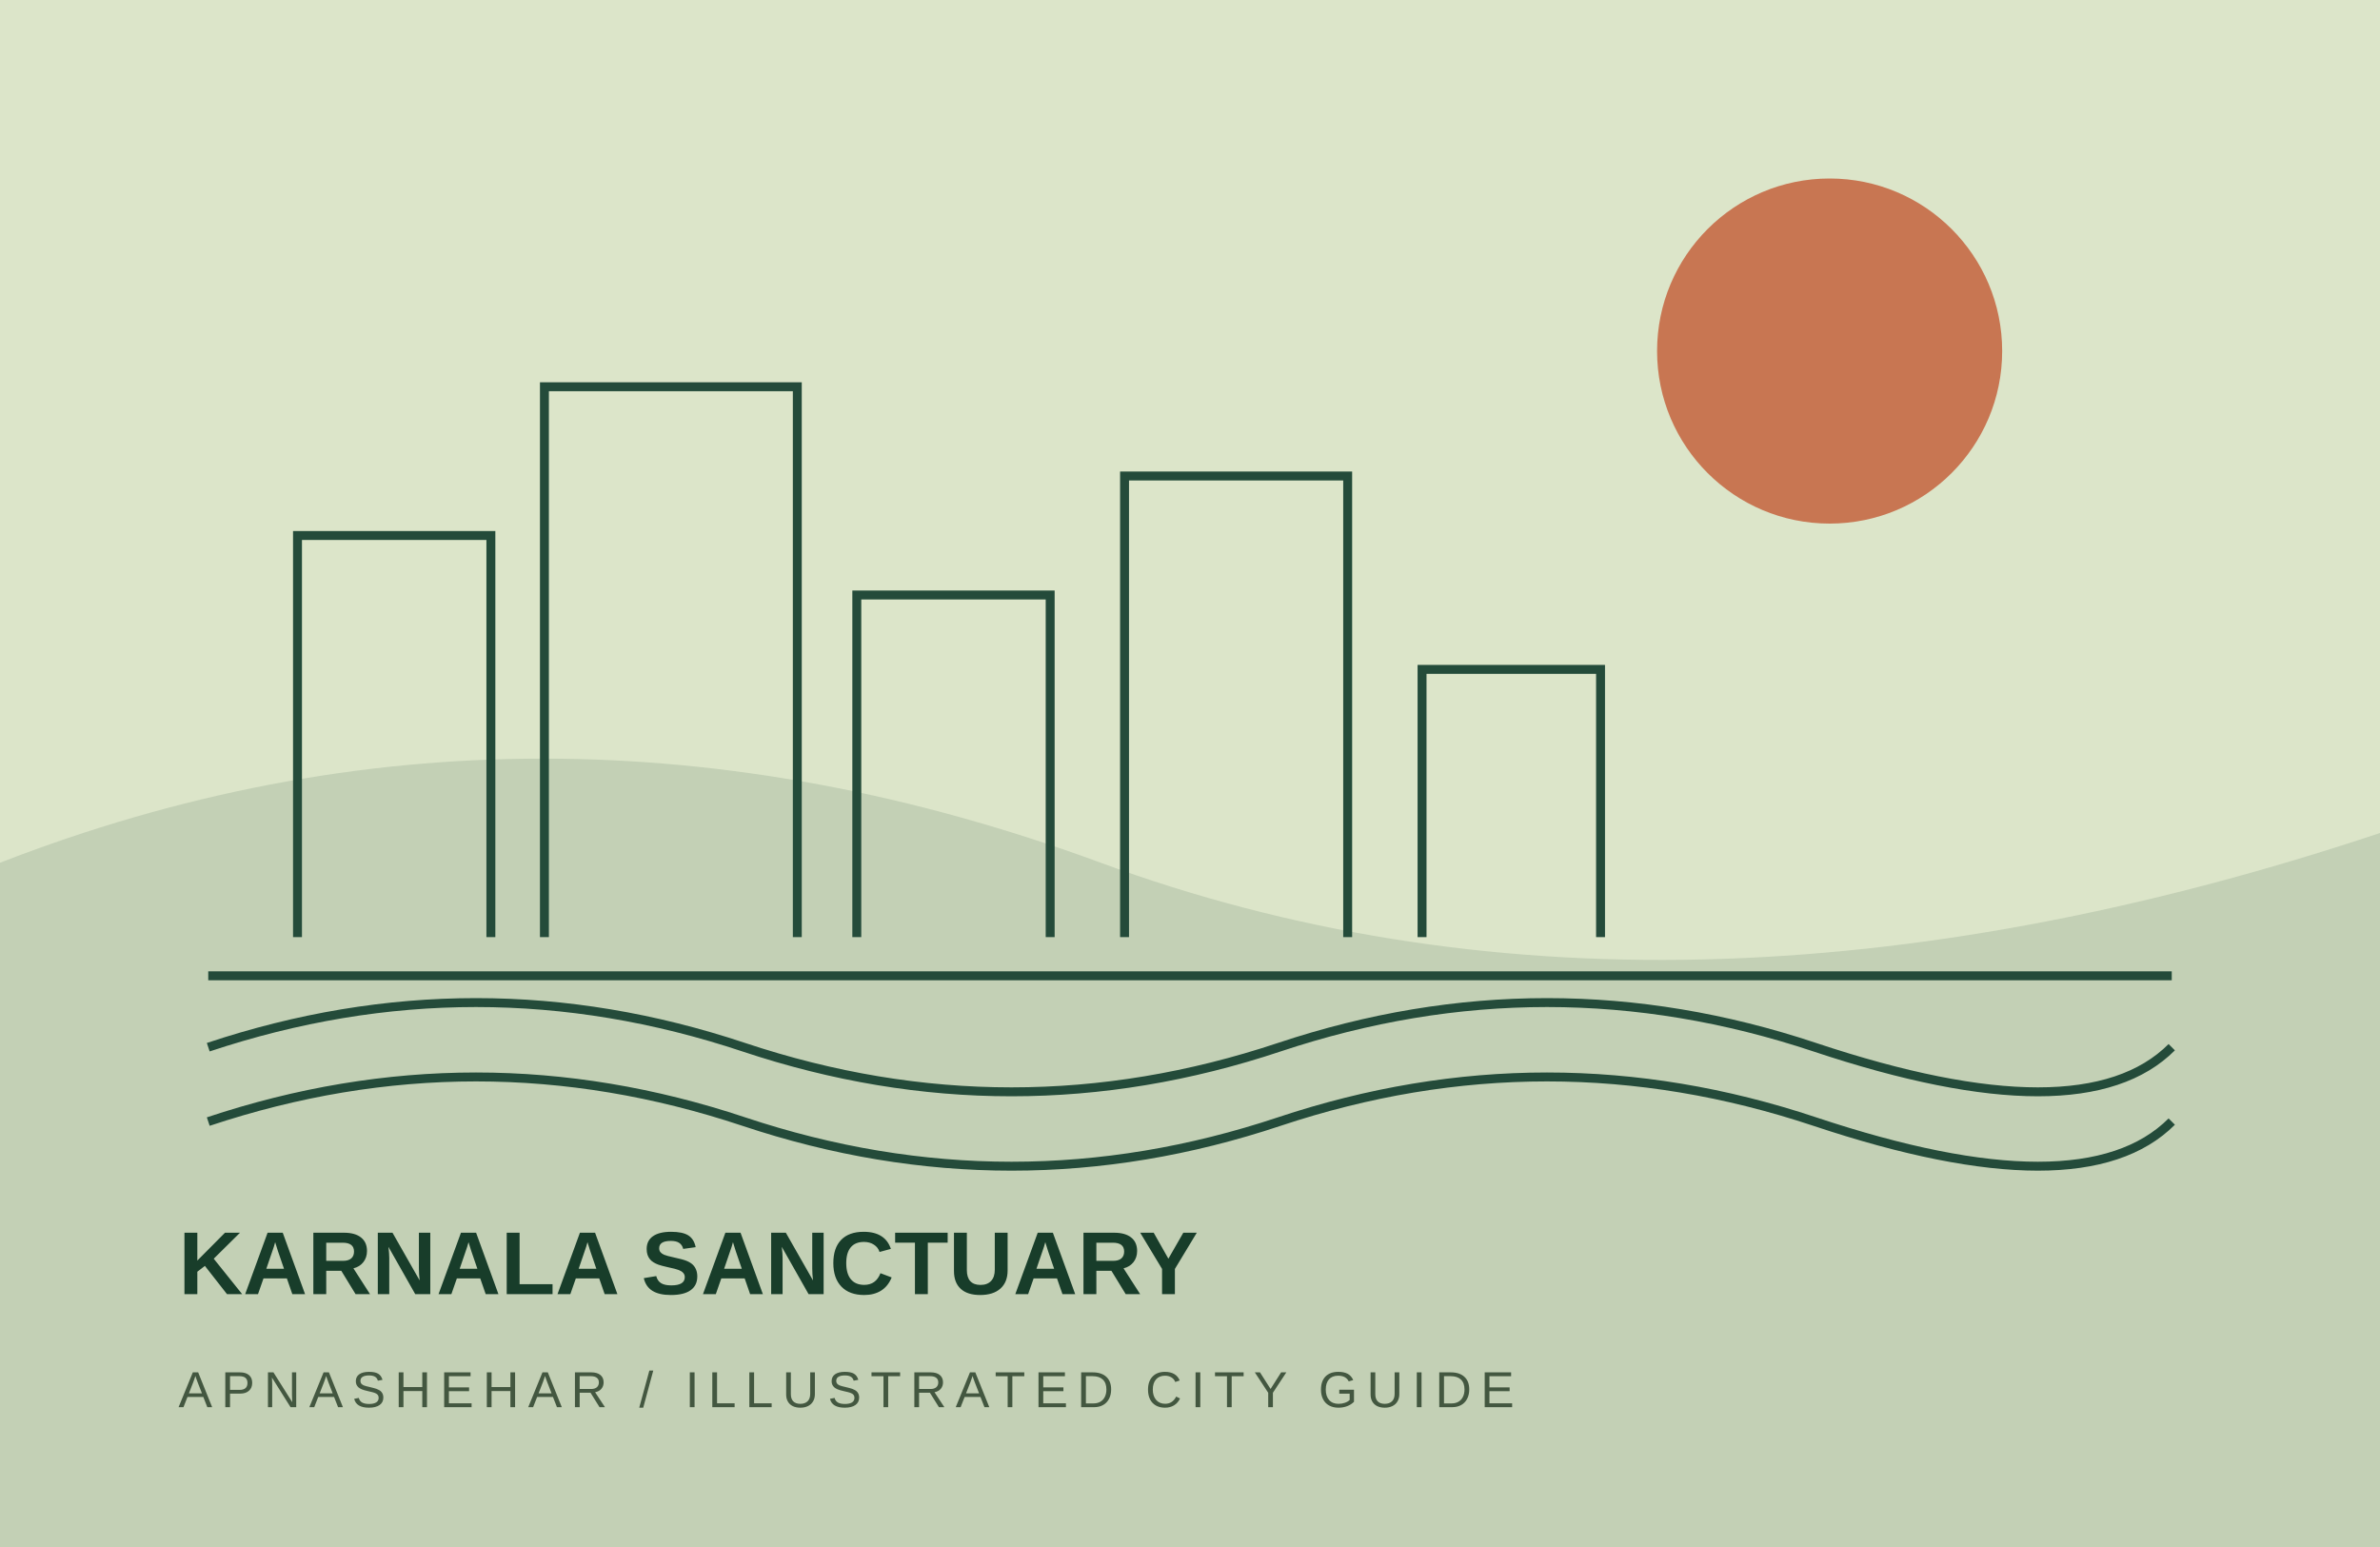
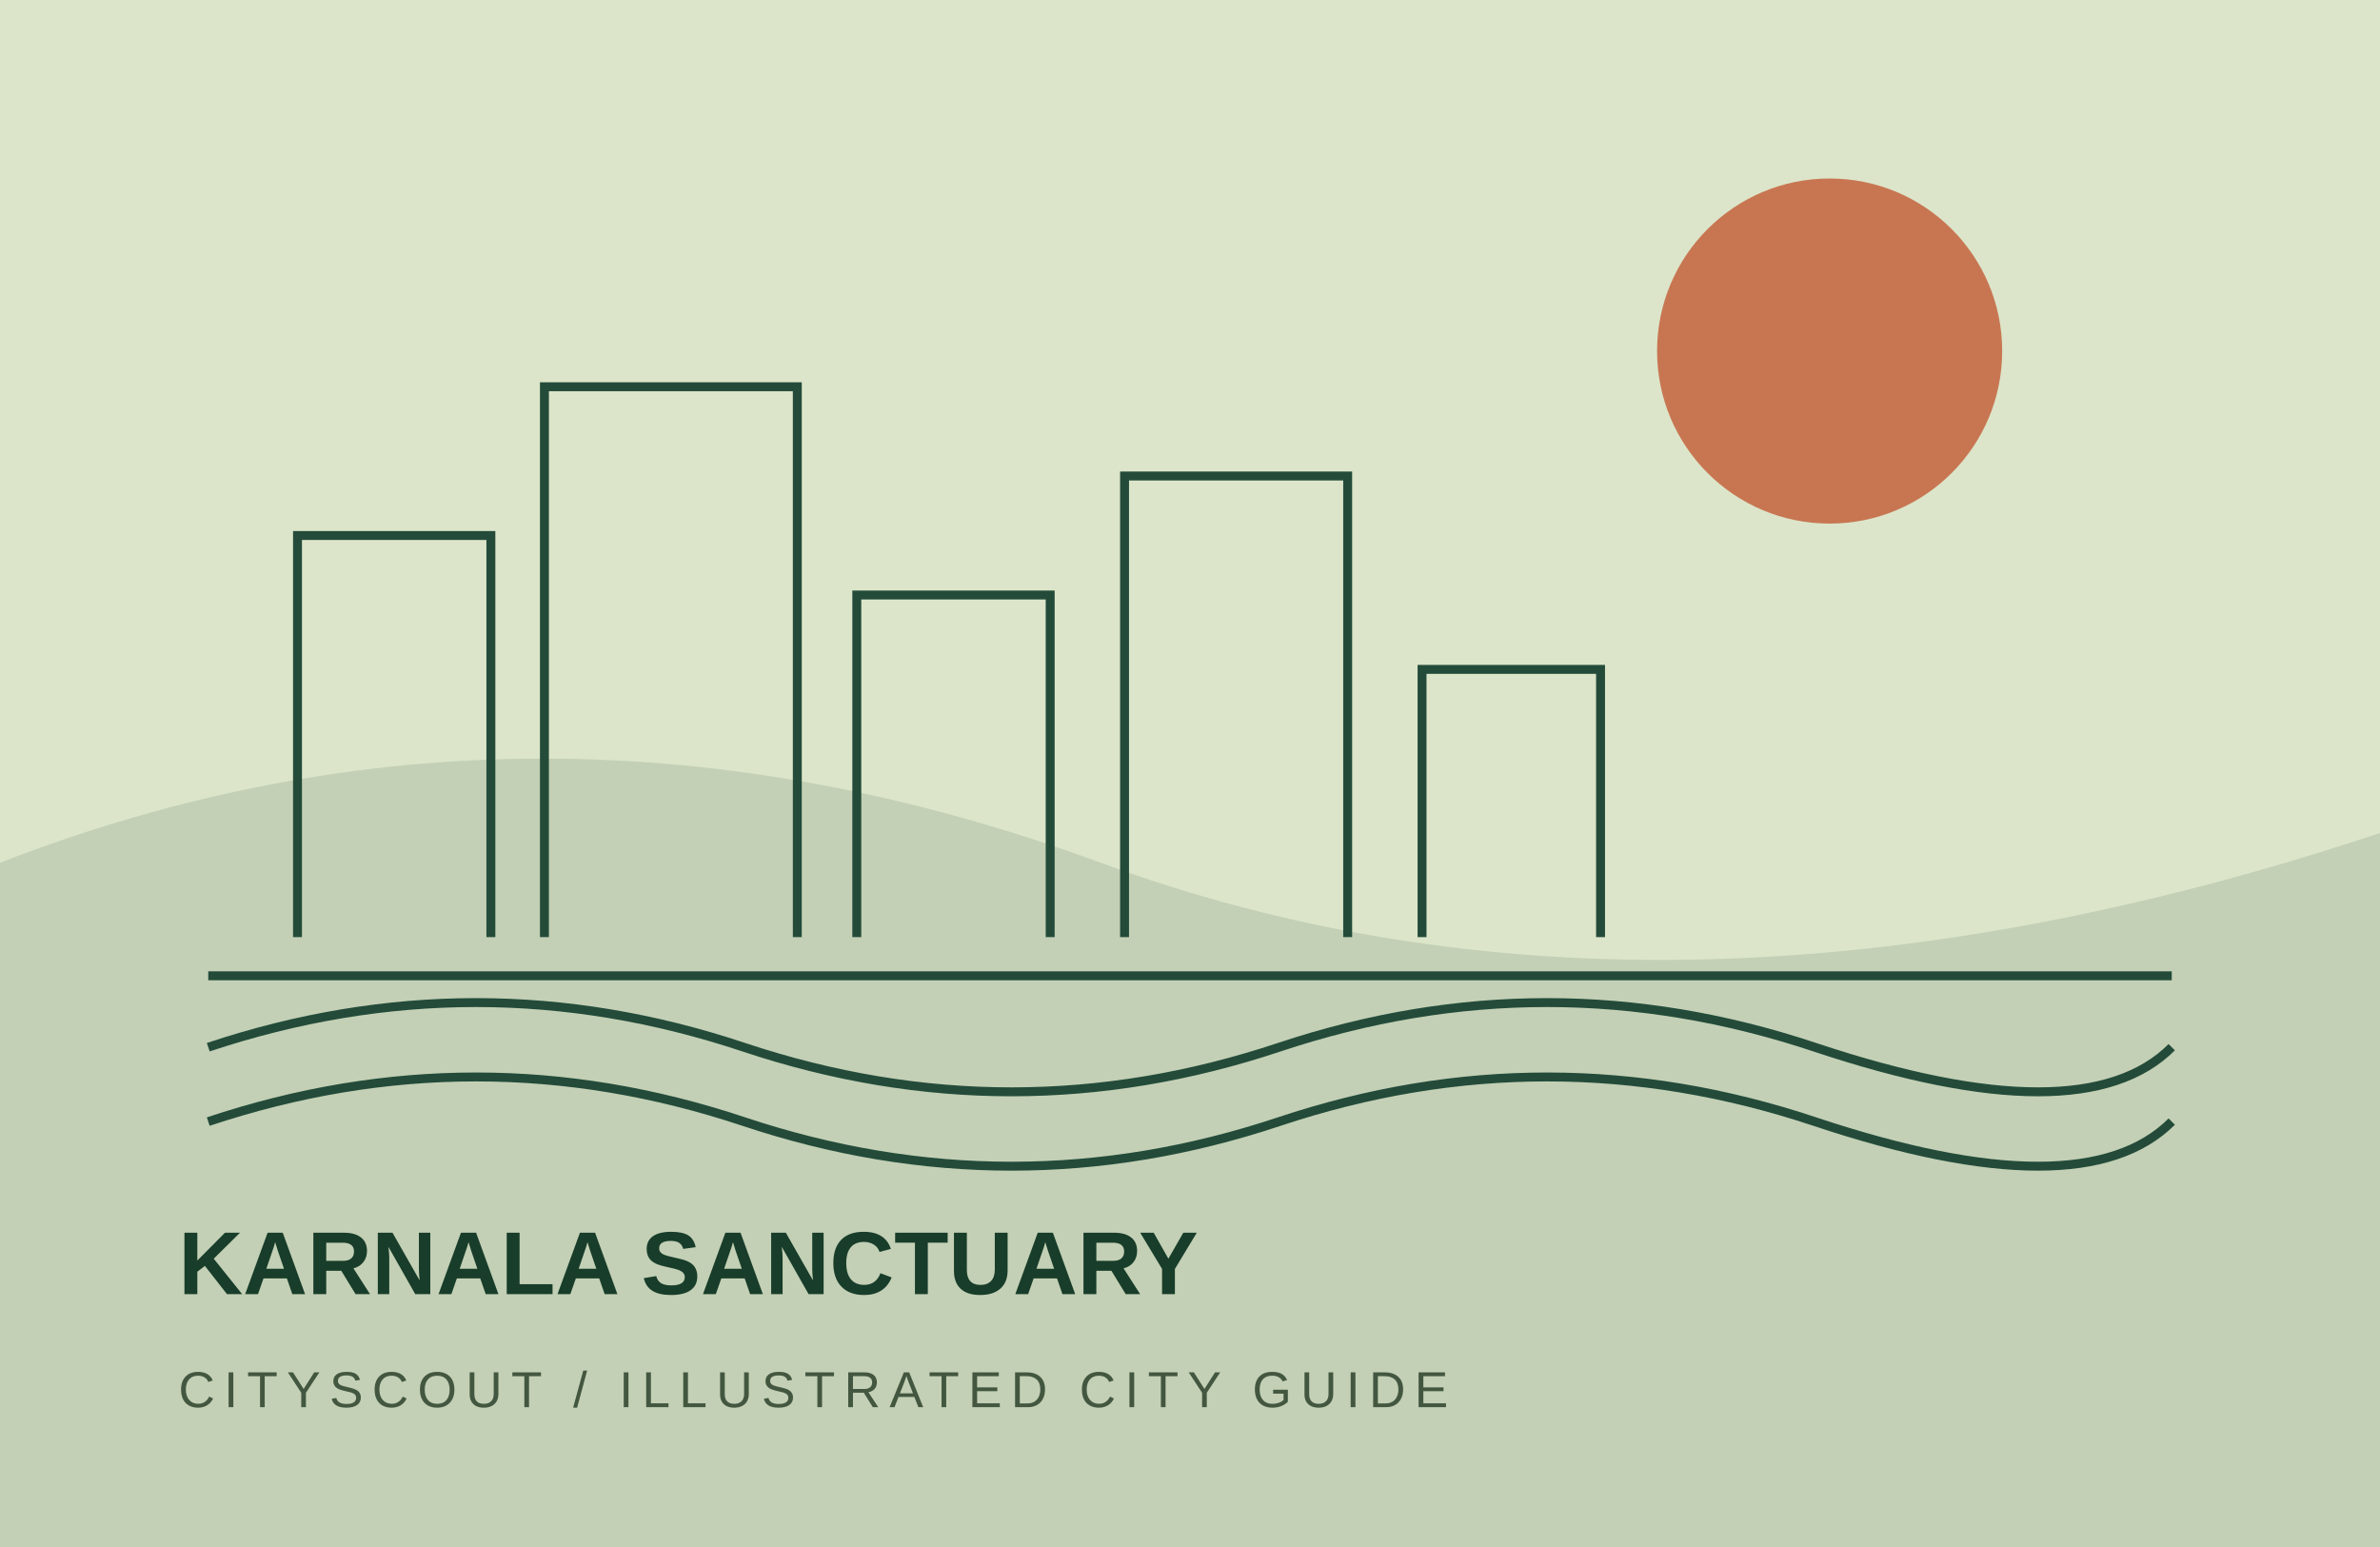
<svg xmlns="http://www.w3.org/2000/svg" width="800" height="520" viewBox="0 0 800 520">
  <rect width="800" height="520" fill="#dce5c9" />
  <circle cx="615" cy="118" r="58" fill="#c35a35" opacity=".8" />
  <path d="M0 290 Q180 220 370 290 T800 280V520H0Z" fill="#244b3a" opacity=".14" />
  <g fill="none" stroke="#244b3a" stroke-width="3">
    <path d="M100 315V180h65v135m18 0V130h85v185m20 0V200h65v115m25 0V160h75v155m25 0V225h60v90M70 328h660" />
    <path d="M70 352q90-30 180 0t180 0t180 0t120 0M70 377q90-30 180 0t180 0t180 0t120 0" />
  </g>
  <text x="60" y="435" font-family="Arial,sans-serif" font-size="30" font-weight="700" fill="#183d2a">KARNALA SANCTUARY</text>
-   <text x="60" y="473" font-family="Arial,sans-serif" font-size="17" letter-spacing="3" fill="#435740">APNASHEHAR / ILLUSTRATED CITY GUIDE</text>
+   <text x="60" y="473" font-family="Arial,sans-serif" font-size="17" letter-spacing="3" fill="#435740">CITYSCOUT / ILLUSTRATED CITY GUIDE</text>
</svg>
